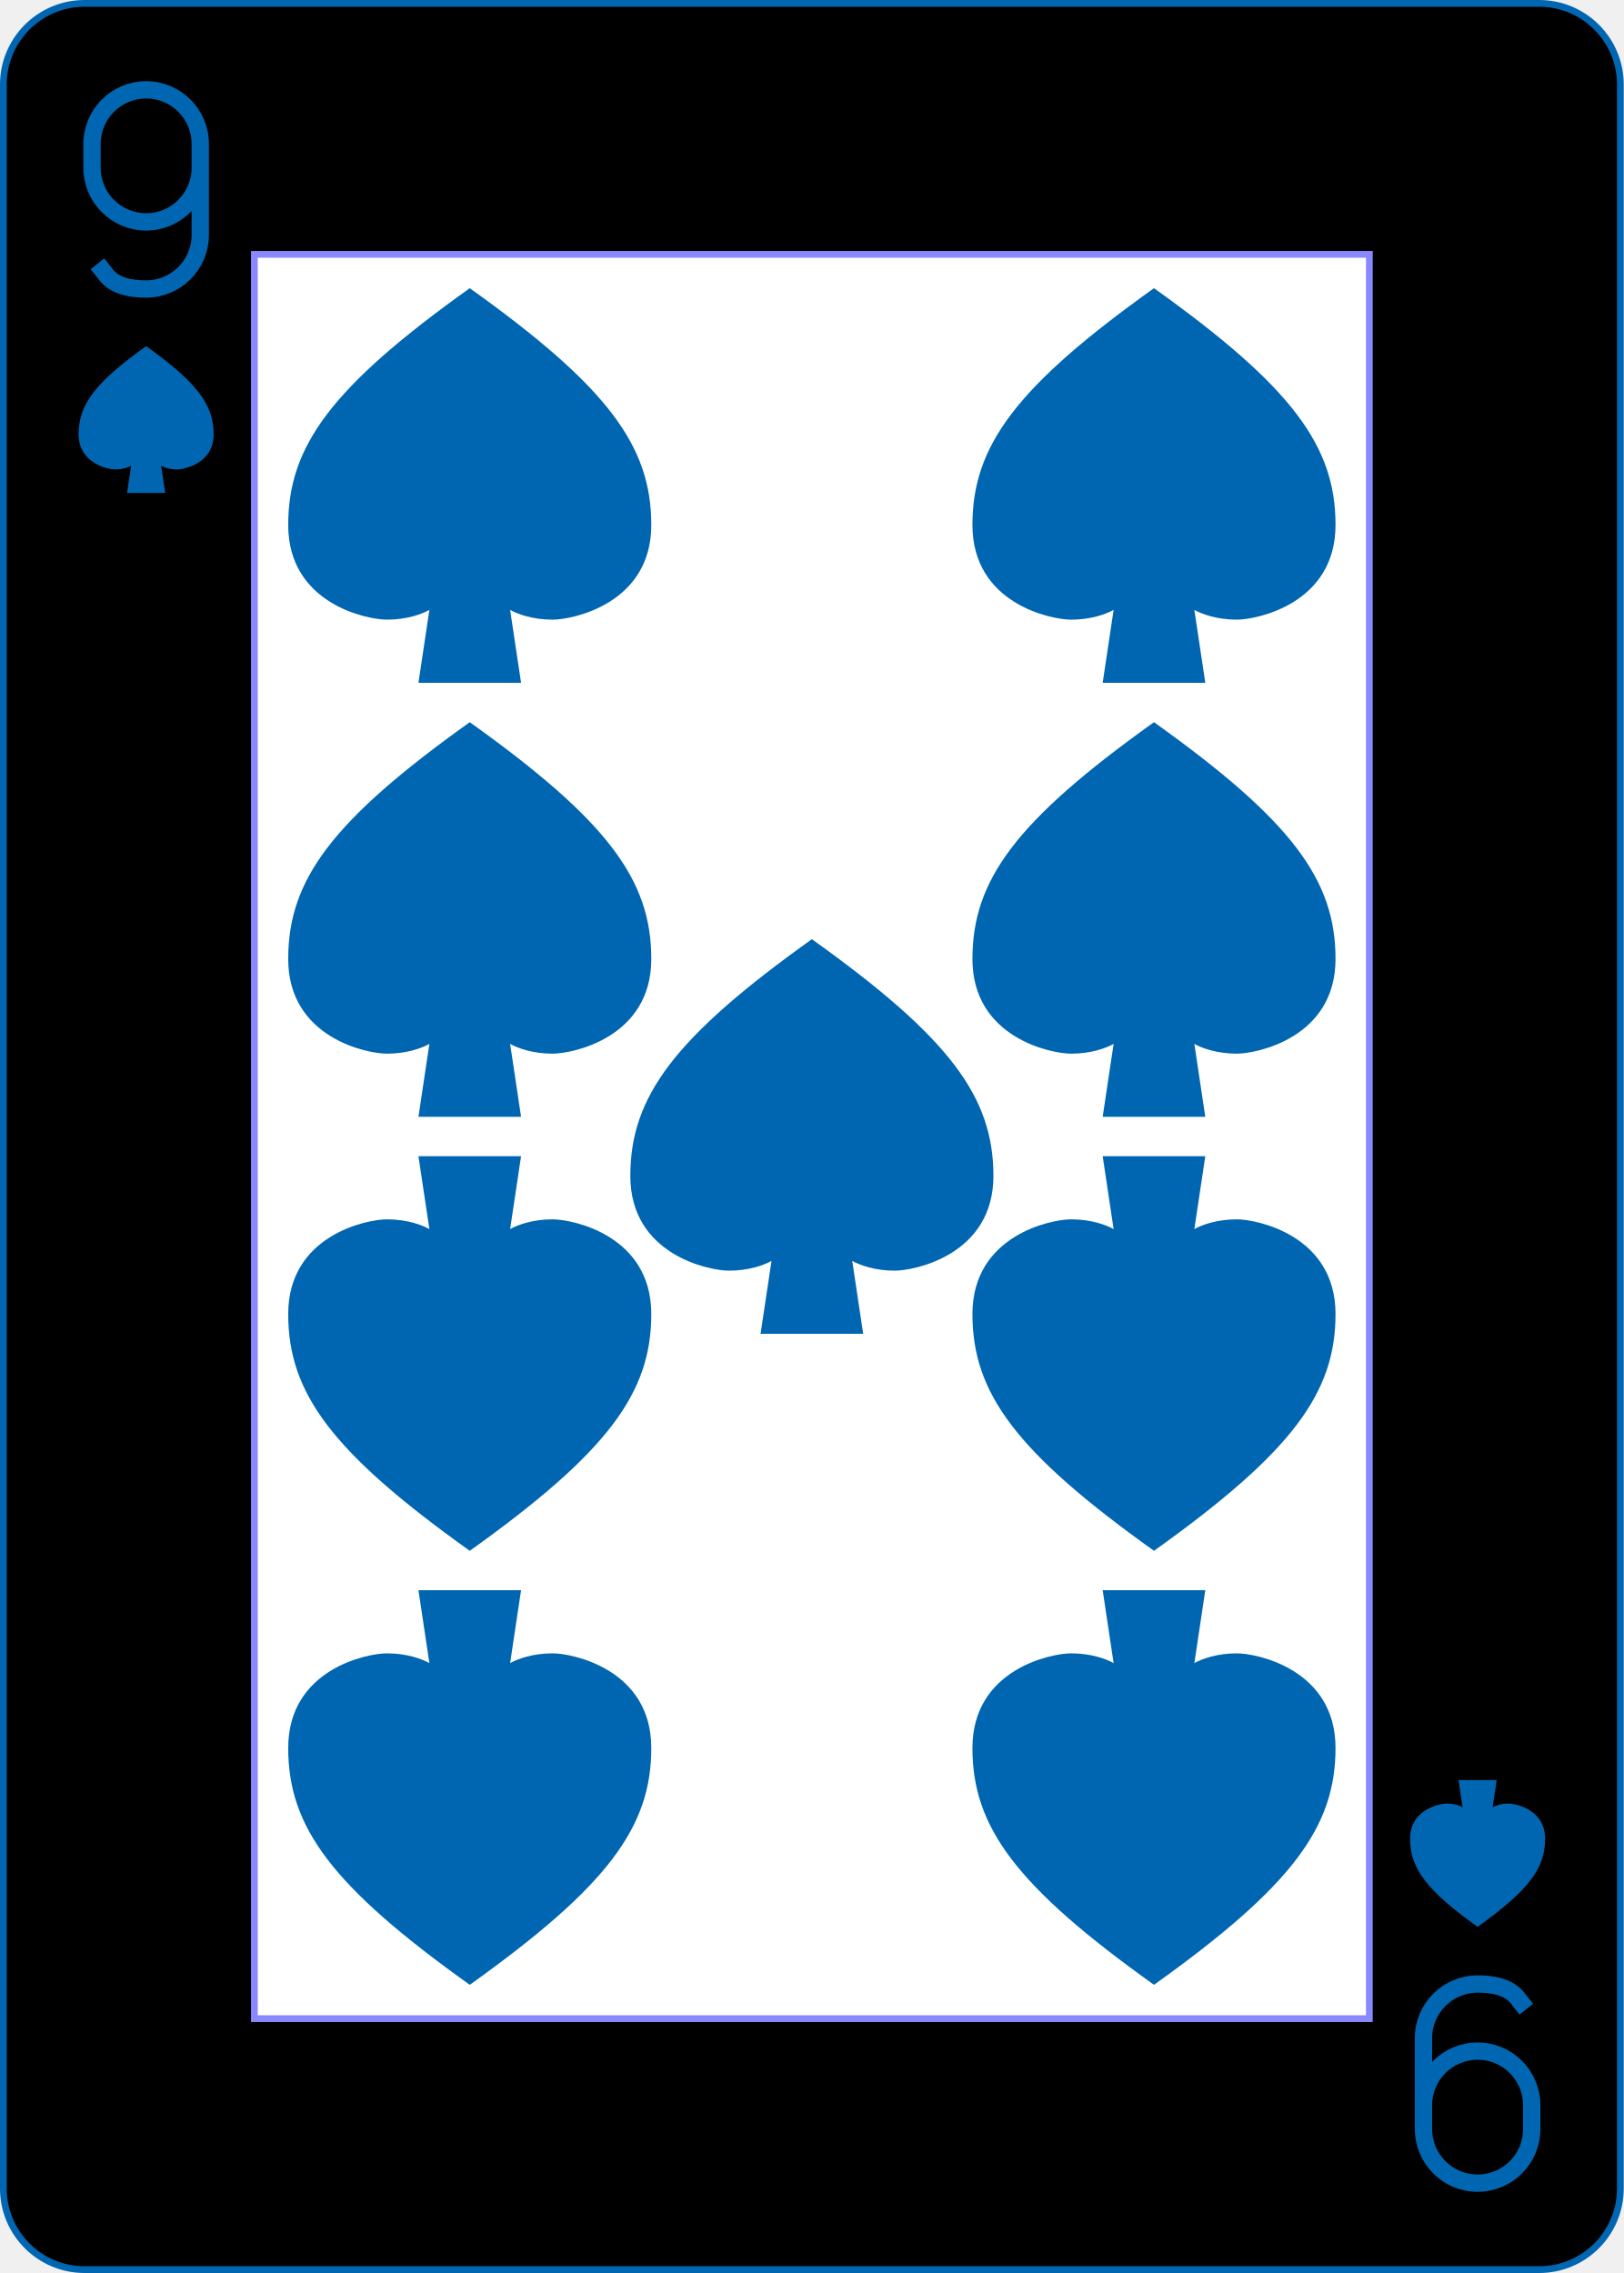
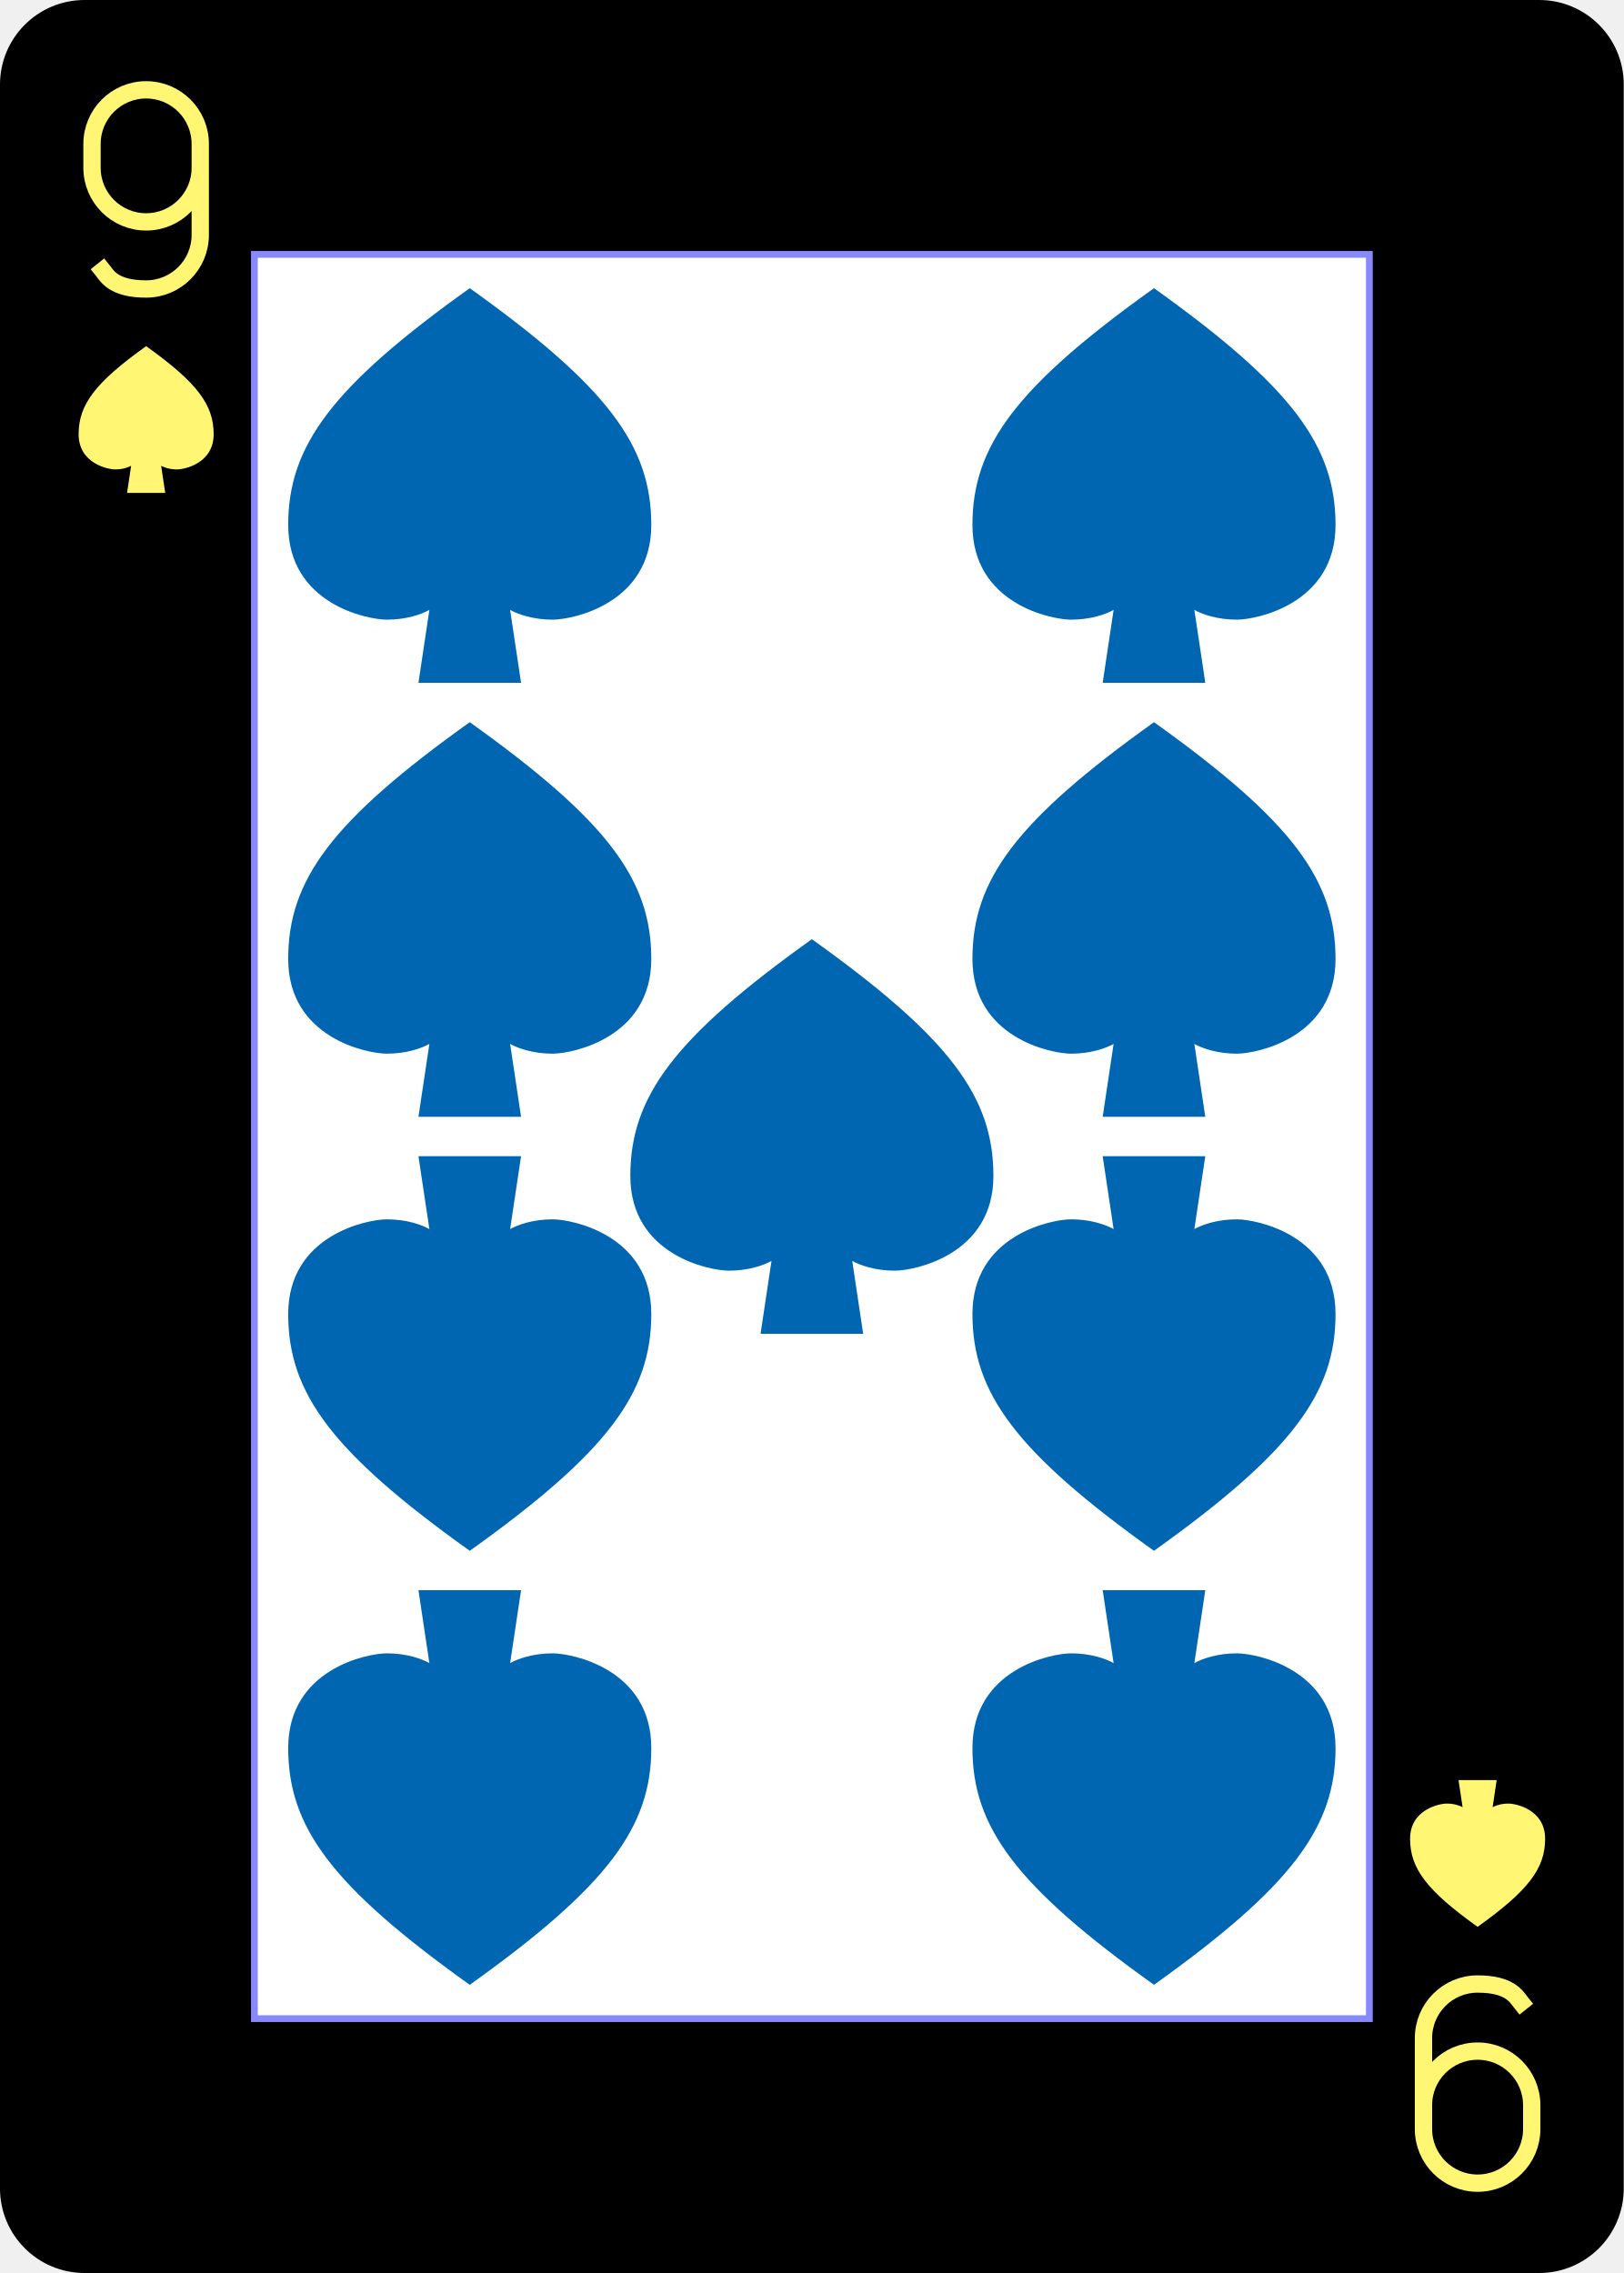
<svg xmlns="http://www.w3.org/2000/svg" xmlns:xlink="http://www.w3.org/1999/xlink" class="card" face="9S" height="3.5in" preserveAspectRatio="none" viewBox="-120 -168 240 336" width="2.5in">
  <defs>
    <symbol id="SS9" preserveAspectRatio="xMinYMid" viewBox="-600 -600 1200 1200">
      <path d="M0 -500C350 -250 460 -100 460 100C460 300 260 340 210 340C110 340 55 285 100 300L130 500L-130 500L-100 300C-55 285 -110 340 -210 340C-260 340 -460 300 -460 100C-460 -100 -350 -250 0 -500Z" fill="#0066b1" />
    </symbol>
    <symbol id="VS9" preserveAspectRatio="xMinYMid" viewBox="-500 -500 1000 1000">
      <path d="M250 -100A250 250 0 0 1 -250 -100L-250 -210A250 250 0 0 1 250 -210L250 210A250 250 0 0 1 0 460C-150 460 -180 400 -200 375" fill="none" stroke="#0066b1" stroke-linecap="square" stroke-miterlimit="1.5" stroke-width="80" />
    </symbol>
+     <symbol id="SS2Y" preserveAspectRatio="xMinYMid" viewBox="-600 -600 1200 1200">
+       <path d="M0 -500C350 -250 460 -100 460 100C460 300 260 340 210 340C110 340 55 285 100 300L130 500L-130 500L-100 300C-55 285 -110 340 -210 340C-260 340 -460 300 -460 100C-460 -100 -350 -250 0 -500Z" fill="#fff773" />
+     </symbol>
+     <symbol id="VS9Y" preserveAspectRatio="xMinYMid" viewBox="-500 -500 1000 1000">
+       <path d="M250 -100A250 250 0 0 1 -250 -100L-250 -210A250 250 0 0 1 250 -210L250 210A250 250 0 0 1 0 460C-150 460 -180 400 -200 375" fill="none" stroke="#fff773" stroke-linecap="square" stroke-miterlimit="1.5" stroke-width="80" />
+     </symbol>
    <rect height="260.8" id="XS9" width="164.8" x="-82.4" y="-130.4" />
  </defs>
-   <rect fill="#000000" height="335" rx="12" ry="12" stroke="#0066b1" width="239" x="-119.5" y="-167.5" />
+   <rect fill="#000000" height="335" rx="12" ry="12" stroke="#000000" width="239" x="-119.5" y="-167.5" />
  <use fill="#FFF" height="260.8" stroke="#88f" width="164.8" xlink:href="#XS9" />
-   <use height="32" width="32" x="-114.4" y="-156" xlink:href="#VS9" />
-   <use height="26.032" width="26.032" x="-111.416" y="-119" xlink:href="#SS9" />
+   <use height="32" width="32" x="-114.4" y="-156" xlink:href="#VS9Y" />
+   <use height="26.032" width="26.032" x="-111.416" y="-119" xlink:href="#SS2Y" />
  <use height="70" width="70" x="-85.567" y="-131.234" xlink:href="#SS9" />
  <use height="70" width="70" x="15.567" y="-131.234" xlink:href="#SS9" />
  <use height="70" width="70" x="-85.567" y="-67.078" xlink:href="#SS9" />
  <use height="70" width="70" x="15.567" y="-67.078" xlink:href="#SS9" />
  <use height="70" width="70" x="-35" y="-35" xlink:href="#SS9" />
  <g transform="rotate(180)">
-     <use height="32" width="32" x="-114.4" y="-156" xlink:href="#VS9" />
-     <use height="26.032" width="26.032" x="-111.416" y="-119" xlink:href="#SS9" />
+     <use height="32" width="32" x="-114.4" y="-156" xlink:href="#VS9Y" />
+     <use height="26.032" width="26.032" x="-111.416" y="-119" xlink:href="#SS2Y" />
    <use height="70" width="70" x="-85.567" y="-131.234" xlink:href="#SS9" />
    <use height="70" width="70" x="15.567" y="-131.234" xlink:href="#SS9" />
    <use height="70" width="70" x="-85.567" y="-67.078" xlink:href="#SS9" />
    <use height="70" width="70" x="15.567" y="-67.078" xlink:href="#SS9" />
  </g>
</svg>
